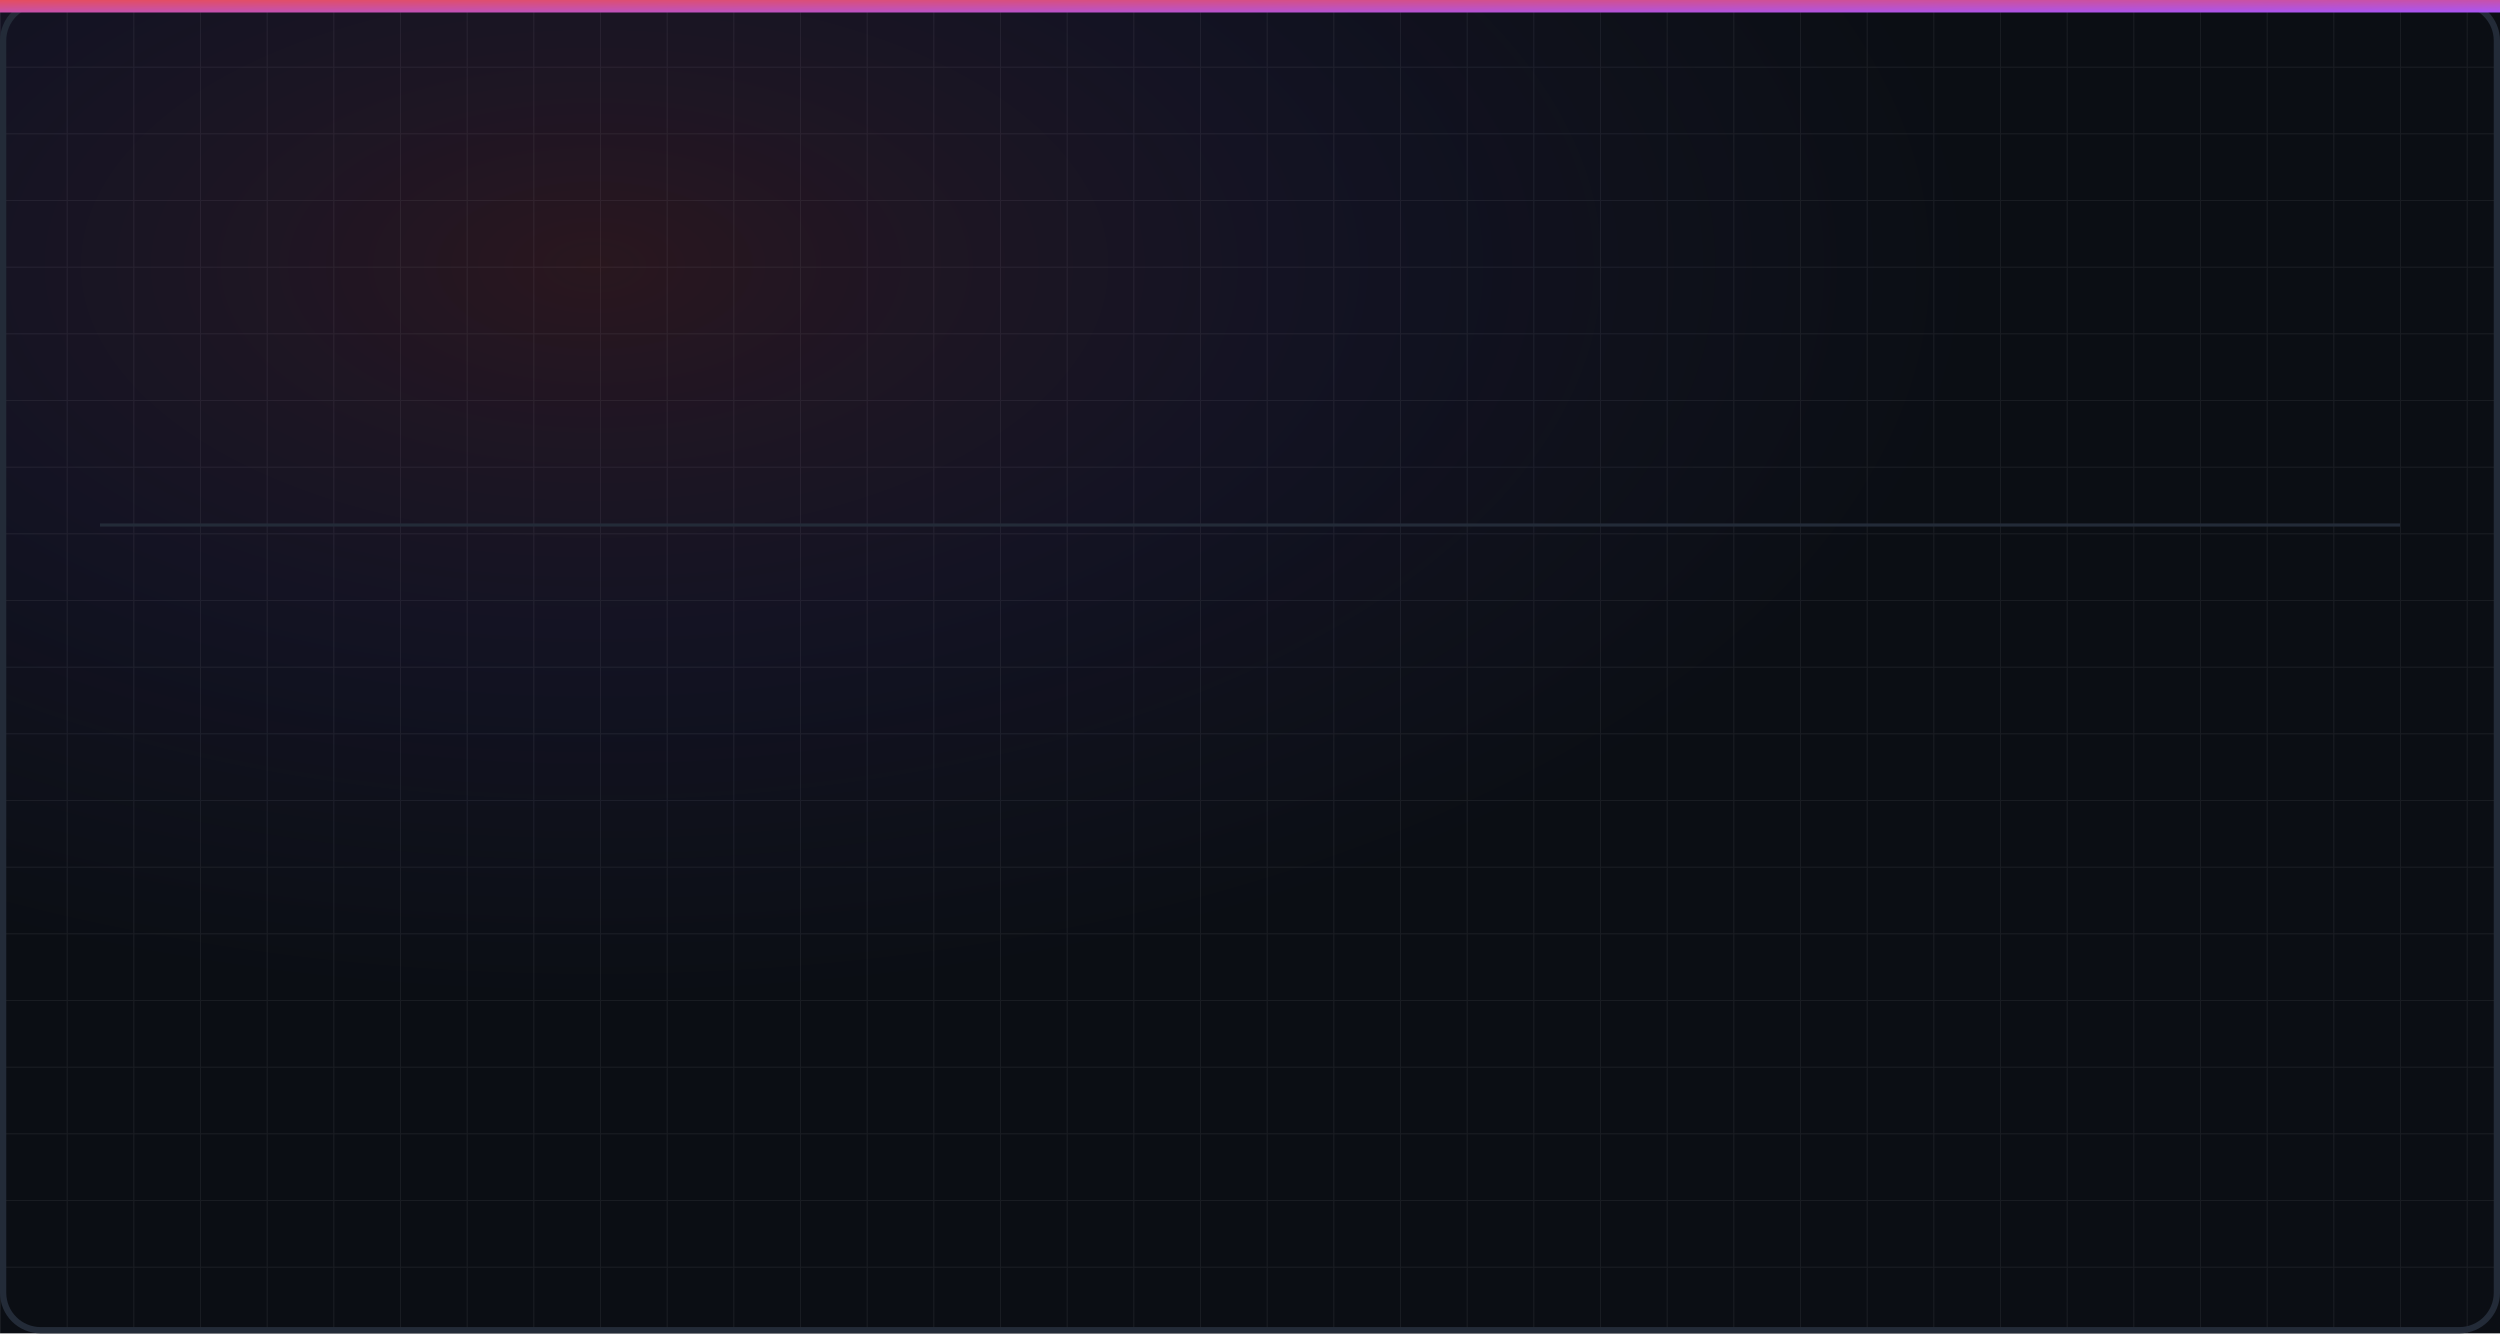
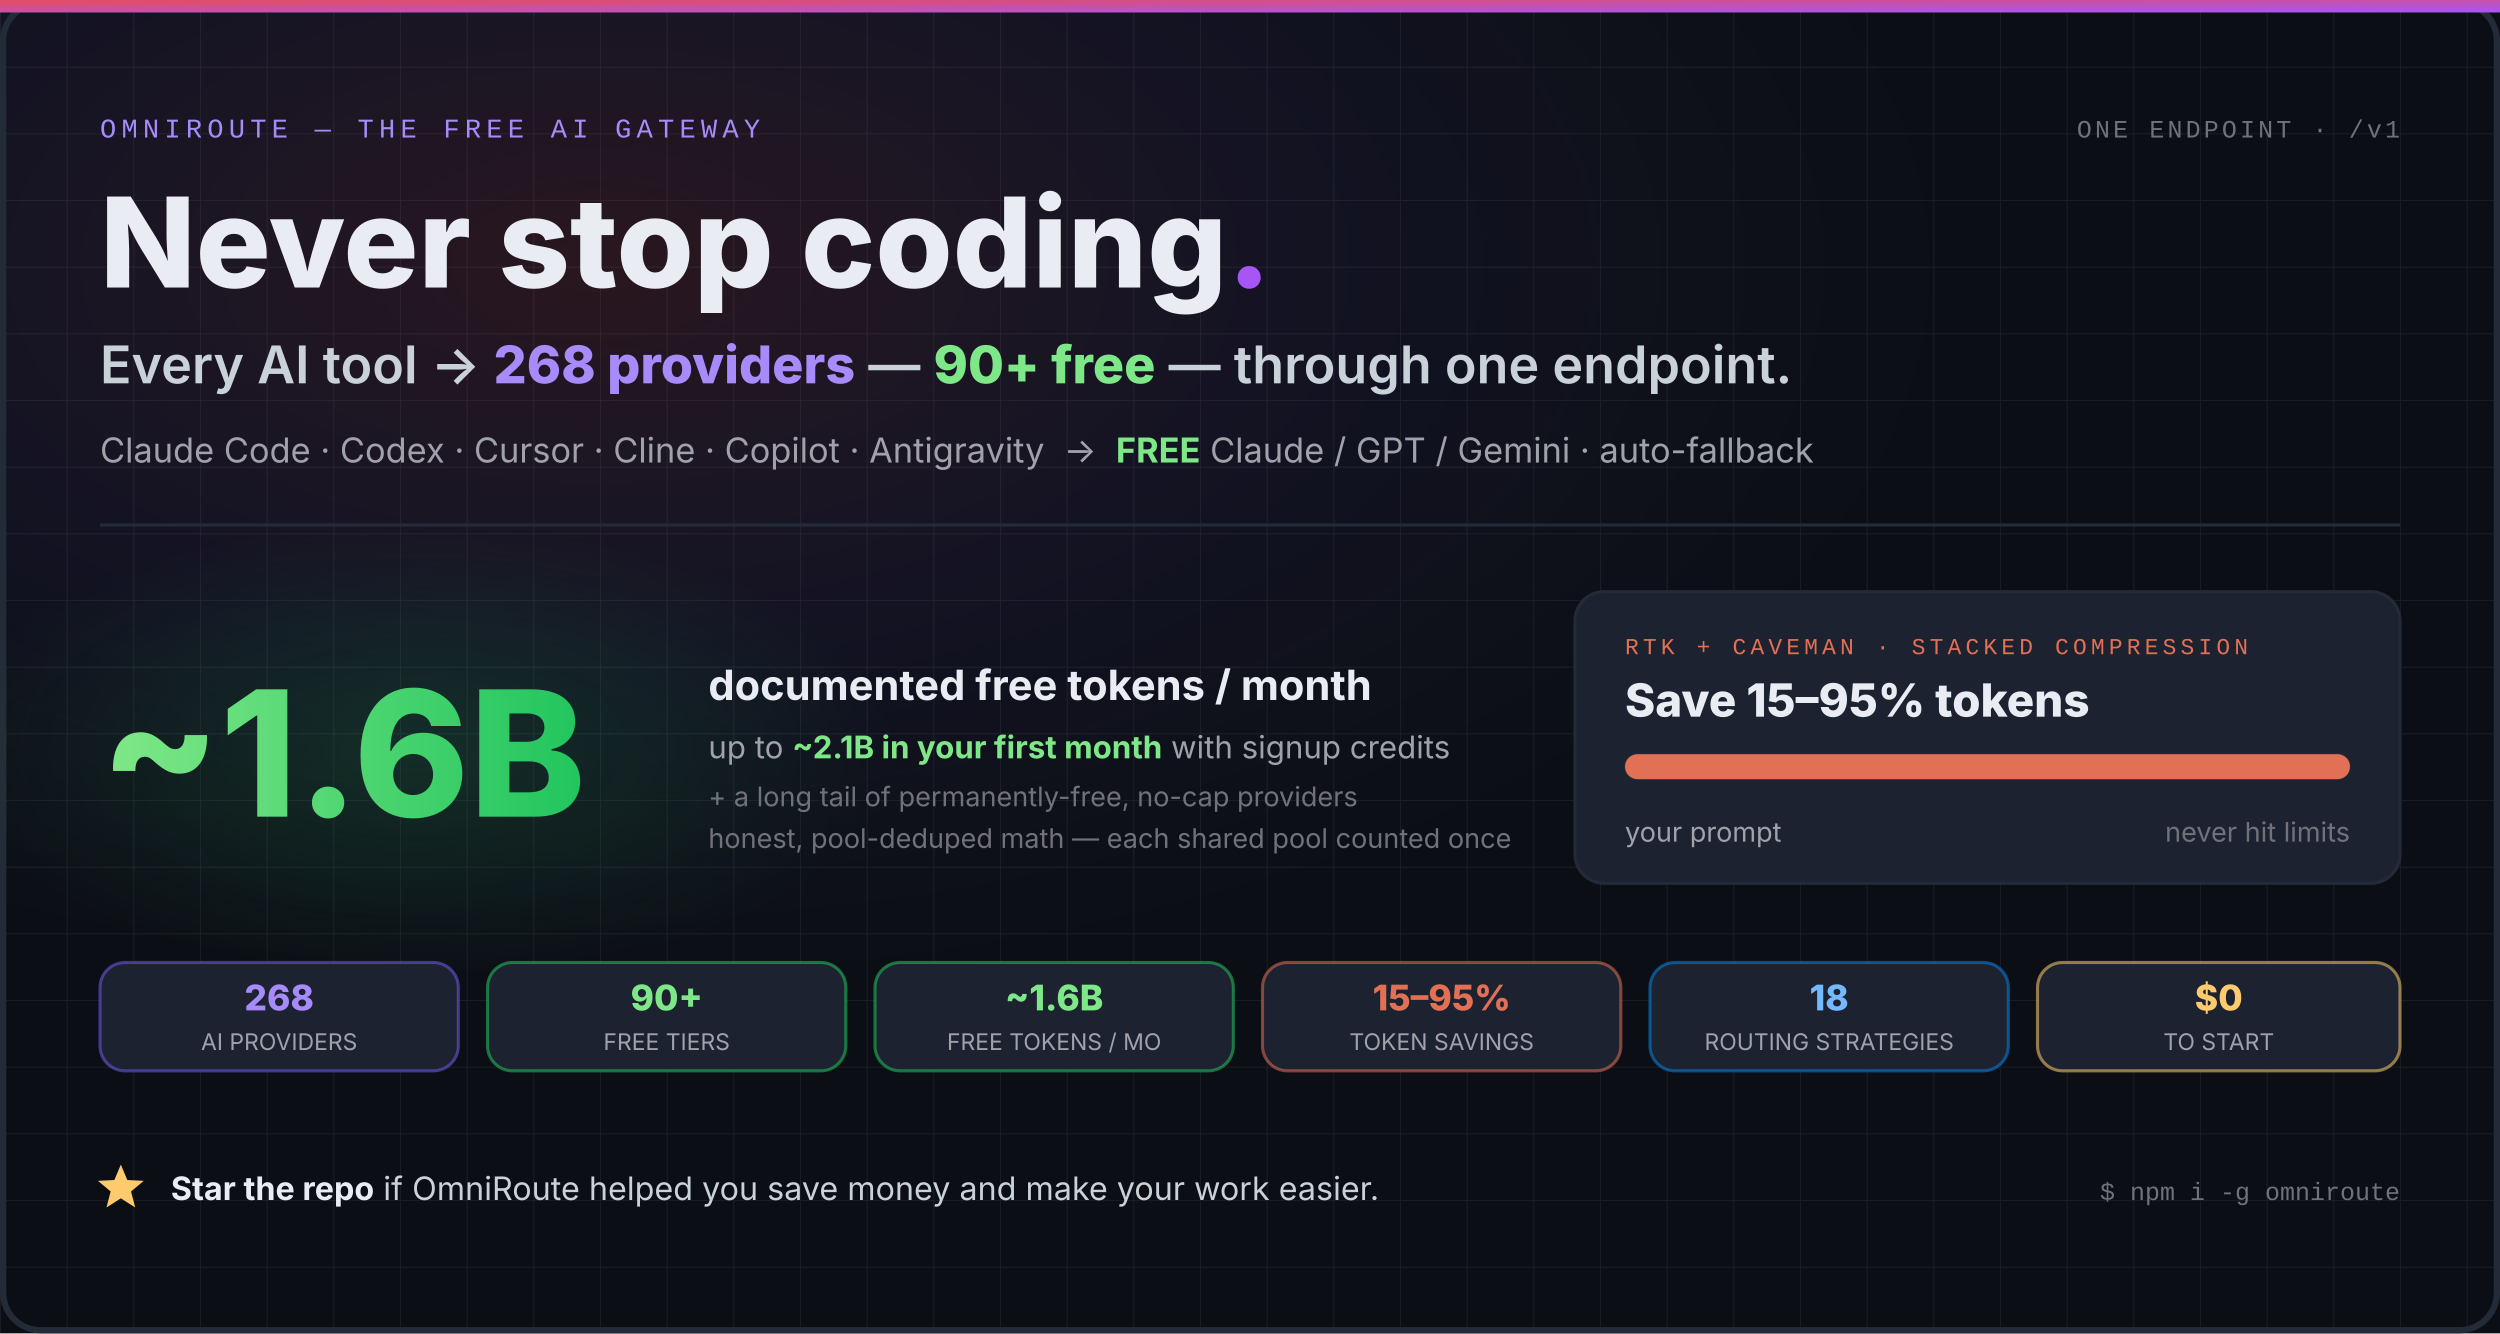
<svg xmlns="http://www.w3.org/2000/svg" viewBox="0 0 1200 640" role="img" aria-label="OmniRoute hero: Never stop coding. Connect every AI tool to 268 providers — 90+ free — through one endpoint. Plug Claude Code, Codex, Cursor, Cline, Copilot and Antigravity into free Claude, GPT and Gemini with auto-fallback. About 1.6 billion documented free tokens per month — up to about 2.1 billion in your first month with signup credits — plus a long tail of permanently-free no-cap providers. RTK + Caveman stacked compression saves 15 to 95 percent of tokens so you never hit limits. Stats: 268 AI providers, 90+ free tiers, about 1.6B free tokens per month, 15 to 95 percent token savings, 18 routing strategies, zero dollars to start. Star the repo if OmniRoute helped you save money and make your work easier.">
  <defs>
    <pattern id="gridPaperH" width="32" height="32" patternUnits="userSpaceOnUse">
      <path d="M 32 0 L 0 0 0 32" fill="none" stroke="#ffffff" stroke-opacity="0.06" stroke-width="1" />
    </pattern>
    <radialGradient id="bgGlowH" cx="24%" cy="20%" r="55%">
      <stop offset="0%" stop-color="#e54d5e" stop-opacity="0.14" />
      <stop offset="55%" stop-color="#8b5cf6" stop-opacity="0.06" />
      <stop offset="100%" stop-color="#6366f1" stop-opacity="0" />
    </radialGradient>
    <linearGradient id="gradBrandH" x1="0" y1="0" x2="1" y2="1">
      <stop offset="0%" stop-color="#e54d5e" />
      <stop offset="100%" stop-color="#a855f7" />
    </linearGradient>
    <linearGradient id="gradTokenH" x1="0" y1="0" x2="1" y2="0">
      <stop offset="0%" stop-color="#7ee787" />
      <stop offset="100%" stop-color="#22c55e" />
    </linearGradient>
    <radialGradient id="statGlowH" cx="50%" cy="50%" r="50%">
      <stop offset="0%" stop-color="#22c55e" stop-opacity="0.16" />
      <stop offset="100%" stop-color="#22c55e" stop-opacity="0" />
    </radialGradient>
    <path id="dividerPathH" d="M 48,252 L 1152,252" />
  </defs>
  <rect width="1200" height="640" fill="#0b0e14" />
  <rect width="1200" height="640" fill="url(#gridPaperH)" />
  <rect width="1200" height="640" fill="url(#bgGlowH)" />
  <rect x="1.5" y="1.5" width="1197" height="637" rx="18" fill="none" stroke="#232b38" stroke-width="3" />
  <rect x="0" y="0" width="1200" height="6" fill="url(#gradBrandH)" />
-   <g opacity="0">
-     <animate attributeName="opacity" from="0" to="1" begin="0.1s" dur="0.5s" fill="freeze" />
+   <g>
+     <animate attributeName="opacity" values="0;0;1" keyTimes="0;0.167;1" begin="0s" dur="0.6s" calcMode="spline" keySplines="0 0 1 1;0.16 1 0.3 1" fill="freeze" />
    <text x="48" y="66" font-family="Consolas, 'Courier New', monospace" font-size="13" letter-spacing="2.5" fill="#a78bfa">OMNIROUTE — THE FREE AI GATEWAY</text>
    <text x="1152" y="66" text-anchor="end" font-family="Consolas, 'Courier New', monospace" font-size="12" letter-spacing="1.5" fill="#71717a">ONE ENDPOINT · /v1</text>
  </g>
-   <g opacity="0" transform="translate(0,14)">
-     <animate attributeName="opacity" from="0" to="1" begin="0.25s" dur="0.6s" calcMode="spline" keyTimes="0;1" keySplines="0.16 1 0.3 1" fill="freeze" />
-     <animateTransform attributeName="transform" type="translate" from="0 14" to="0 0" begin="0.25s" dur="0.6s" calcMode="spline" keyTimes="0;1" keySplines="0.16 1 0.3 1" fill="freeze" />
+   <g>
+     <animate attributeName="opacity" values="0;0;1" keyTimes="0;0.294;1" begin="0s" dur="0.85s" calcMode="spline" keySplines="0 0 1 1;0.16 1 0.3 1" fill="freeze" />
+     <animateTransform attributeName="transform" type="translate" values="0 14;0 14;0 0" keyTimes="0;0.294;1" begin="0s" dur="0.85s" calcMode="spline" keySplines="0 0 1 1;0.16 1 0.3 1" fill="freeze" />
    <text x="48" y="138" font-family="Inter, 'Segoe UI', Arial, Helvetica, system-ui, sans-serif" font-size="60" font-weight="800" fill="#e9edf3">Never stop coding<tspan fill="#a855f7">.</tspan>
    </text>
  </g>
-   <g opacity="0" transform="translate(0,12)">
-     <animate attributeName="opacity" from="0" to="1" begin="0.5s" dur="0.6s" calcMode="spline" keyTimes="0;1" keySplines="0.16 1 0.3 1" fill="freeze" />
-     <animateTransform attributeName="transform" type="translate" from="0 12" to="0 0" begin="0.5s" dur="0.6s" calcMode="spline" keyTimes="0;1" keySplines="0.16 1 0.3 1" fill="freeze" />
+   <g>
+     <animate attributeName="opacity" values="0;0;1" keyTimes="0;0.455;1" begin="0s" dur="1.1s" calcMode="spline" keySplines="0 0 1 1;0.16 1 0.3 1" fill="freeze" />
+     <animateTransform attributeName="transform" type="translate" values="0 12;0 12;0 0" keyTimes="0;0.455;1" begin="0s" dur="1.1s" calcMode="spline" keySplines="0 0 1 1;0.16 1 0.3 1" fill="freeze" />
    <text x="48" y="184" font-family="Inter, 'Segoe UI', Arial, Helvetica, system-ui, sans-serif" font-size="25" font-weight="600" fill="#c9d1d9">Every AI tool → <tspan fill="#a78bfa" font-weight="800">268 providers</tspan> — <tspan fill="#7ee787" font-weight="800">90+ free</tspan> — through one endpoint.</text>
  </g>
-   <g opacity="0" transform="translate(0,10)">
-     <animate attributeName="opacity" from="0" to="1" begin="0.7s" dur="0.6s" calcMode="spline" keyTimes="0;1" keySplines="0.16 1 0.3 1" fill="freeze" />
-     <animateTransform attributeName="transform" type="translate" from="0 10" to="0 0" begin="0.7s" dur="0.6s" calcMode="spline" keyTimes="0;1" keySplines="0.16 1 0.3 1" fill="freeze" />
+   <g>
+     <animate attributeName="opacity" values="0;0;1" keyTimes="0;0.538;1" begin="0s" dur="1.3s" calcMode="spline" keySplines="0 0 1 1;0.16 1 0.3 1" fill="freeze" />
+     <animateTransform attributeName="transform" type="translate" values="0 10;0 10;0 0" keyTimes="0;0.538;1" begin="0s" dur="1.3s" calcMode="spline" keySplines="0 0 1 1;0.16 1 0.3 1" fill="freeze" />
    <text x="48" y="222" font-family="Inter, 'Segoe UI', Arial, Helvetica, system-ui, sans-serif" font-size="16.5" fill="#a1a1aa">Claude Code · Codex · Cursor · Cline · Copilot · Antigravity  →  <tspan fill="#7ee787" font-weight="700">FREE</tspan> Claude / GPT / Gemini · auto-fallback</text>
  </g>
  <line x1="48" y1="252" x2="1152" y2="252" stroke="#232b38" stroke-width="1.5" />
  <circle r="4" fill="url(#gradBrandH)" opacity="0">
    <animateMotion dur="6s" repeatCount="indefinite" keyPoints="0;1" keyTimes="0;1" calcMode="linear">
      <mpath href="#dividerPathH" />
    </animateMotion>
    <animate attributeName="opacity" values="0;0.9;0.9;0" keyTimes="0;0.08;0.6;0.75" dur="6s" repeatCount="indefinite" />
  </circle>
-   <g opacity="0">
-     <animate attributeName="opacity" from="0" to="1" begin="1.0s" dur="0.7s" fill="freeze" />
+   <g>
+     <animate attributeName="opacity" values="0;0;1" keyTimes="0;0.588;1" begin="0s" dur="1.7s" calcMode="spline" keySplines="0 0 1 1;0.16 1 0.3 1" fill="freeze" />
    <ellipse cx="200" cy="360" rx="230" ry="110" fill="url(#statGlowH)" />
    <text x="48" y="392" font-family="Inter, 'Segoe UI', Arial, Helvetica, system-ui, sans-serif" font-size="84" font-weight="800" fill="url(#gradTokenH)">~1.6B</text>
    <text x="340" y="336" font-family="Inter, 'Segoe UI', Arial, Helvetica, system-ui, sans-serif" font-size="20" font-weight="700" fill="#e9edf3">documented free tokens / month</text>
    <text x="340" y="364" font-family="Inter, 'Segoe UI', Arial, Helvetica, system-ui, sans-serif" font-size="15" fill="#a1a1aa">up to <tspan fill="#7ee787" font-weight="700">~2.1B in your first month</tspan> with signup credits</text>
    <text x="340" y="387" font-family="Inter, 'Segoe UI', Arial, Helvetica, system-ui, sans-serif" font-size="13" fill="#71717a">+ a long tail of permanently-free, no-cap providers</text>
    <text x="340" y="407" font-family="Inter, 'Segoe UI', Arial, Helvetica, system-ui, sans-serif" font-size="13" fill="#71717a">honest, pool-deduped math — each shared pool counted once</text>
  </g>
-   <g opacity="0" transform="translate(0,10)">
-     <animate attributeName="opacity" from="0" to="1" begin="1.25s" dur="0.6s" fill="freeze" />
-     <animateTransform attributeName="transform" type="translate" from="0 10" to="0 0" begin="1.25s" dur="0.6s" calcMode="spline" keyTimes="0;1" keySplines="0.16 1 0.3 1" fill="freeze" />
+   <g>
+     <animate attributeName="opacity" values="0;0;1" keyTimes="0;0.676;1" begin="0s" dur="1.85s" calcMode="spline" keySplines="0 0 1 1;0.16 1 0.3 1" fill="freeze" />
+     <animateTransform attributeName="transform" type="translate" values="0 10;0 10;0 0" keyTimes="0;0.676;1" begin="0s" dur="1.85s" calcMode="spline" keySplines="0 0 1 1;0.16 1 0.3 1" fill="freeze" />
    <rect x="756" y="284" width="396" height="140" rx="14" fill="#1c2230" stroke="#232b38" stroke-width="1.5" />
    <text x="780" y="314" font-family="Consolas, 'Courier New', monospace" font-size="11" letter-spacing="2" fill="#e17055">RTK + CAVEMAN · STACKED COMPRESSION</text>
    <text x="780" y="344" font-family="Inter, 'Segoe UI', Arial, Helvetica, system-ui, sans-serif" font-size="22" font-weight="800" fill="#e9edf3">Save 15–95% tokens</text>
    <rect x="780" y="362" width="348" height="12" rx="6" fill="#0b0e14" stroke="#232b38" stroke-width="1" />
    <rect x="780" y="362" width="348" height="12" rx="6" fill="#e17055">
      <animate attributeName="width" values="348;348;38;38;348" keyTimes="0;0.12;0.5;0.88;1" dur="8s" repeatCount="indefinite" calcMode="spline" keySplines="0.4 0 0.2 1;0.4 0 0.2 1;0.4 0 0.2 1;0.4 0 0.2 1" />
    </rect>
    <text x="780" y="404" font-family="Inter, 'Segoe UI', Arial, Helvetica, system-ui, sans-serif" font-size="13" fill="#a1a1aa">your prompt
      <animate attributeName="opacity" values="1;1;0;0;1" keyTimes="0;0.12;0.35;0.88;1" dur="8s" repeatCount="indefinite" calcMode="discrete" />
    </text>
    <text x="780" y="404" font-family="Inter, 'Segoe UI', Arial, Helvetica, system-ui, sans-serif" font-size="13" font-weight="700" fill="#e17055" opacity="0">−89% avg on tool-heavy sessions
      <animate attributeName="opacity" values="0;0;1;1;0" keyTimes="0;0.35;0.36;0.88;1" dur="8s" repeatCount="indefinite" calcMode="discrete" />
    </text>
    <text x="1128" y="404" text-anchor="end" font-family="Inter, 'Segoe UI', Arial, Helvetica, system-ui, sans-serif" font-size="13" fill="#71717a">never hit limits</text>
  </g>
  <g font-family="Inter, 'Segoe UI', Arial, Helvetica, system-ui, sans-serif" text-anchor="middle">
-     <g opacity="0">
-       <animate attributeName="opacity" from="0" to="1" begin="1.5s" dur="0.45s" fill="freeze" />
+     <g>
+       <animate attributeName="opacity" values="0;0;1" keyTimes="0;0.769;1" begin="0s" dur="1.95s" calcMode="spline" keySplines="0 0 1 1;0.16 1 0.3 1" fill="freeze" />
      <rect x="48" y="462" width="172" height="52" rx="12" fill="#1c2230" stroke="#6c5ce7" stroke-opacity="0.55" stroke-width="1.5" />
      <text x="134" y="485" font-size="17" font-weight="800" fill="#a78bfa">268</text>
      <text x="134" y="504" font-size="11" fill="#a1a1aa">AI PROVIDERS</text>
    </g>
-     <g opacity="0">
-       <animate attributeName="opacity" from="0" to="1" begin="1.62s" dur="0.45s" fill="freeze" />
+     <g>
+       <animate attributeName="opacity" values="0;0;1" keyTimes="0;0.783;1" begin="0s" dur="2.07s" calcMode="spline" keySplines="0 0 1 1;0.16 1 0.3 1" fill="freeze" />
      <rect x="234" y="462" width="172" height="52" rx="12" fill="#1c2230" stroke="#22c55e" stroke-opacity="0.55" stroke-width="1.5" />
      <text x="320" y="485" font-size="17" font-weight="800" fill="#7ee787">90+</text>
      <text x="320" y="504" font-size="11" fill="#a1a1aa">FREE TIERS</text>
    </g>
-     <g opacity="0">
-       <animate attributeName="opacity" from="0" to="1" begin="1.74s" dur="0.45s" fill="freeze" />
+     <g>
+       <animate attributeName="opacity" values="0;0;1" keyTimes="0;0.795;1" begin="0s" dur="2.19s" calcMode="spline" keySplines="0 0 1 1;0.16 1 0.3 1" fill="freeze" />
      <rect x="420" y="462" width="172" height="52" rx="12" fill="#1c2230" stroke="#22c55e" stroke-opacity="0.55" stroke-width="1.5" />
      <text x="506" y="485" font-size="17" font-weight="800" fill="#7ee787">~1.6B</text>
      <text x="506" y="504" font-size="11" fill="#a1a1aa">FREE TOKENS / MO</text>
    </g>
-     <g opacity="0">
-       <animate attributeName="opacity" from="0" to="1" begin="1.86s" dur="0.45s" fill="freeze" />
+     <g>
+       <animate attributeName="opacity" values="0;0;1" keyTimes="0;0.805;1" begin="0s" dur="2.31s" calcMode="spline" keySplines="0 0 1 1;0.16 1 0.3 1" fill="freeze" />
      <rect x="606" y="462" width="172" height="52" rx="12" fill="#1c2230" stroke="#e17055" stroke-opacity="0.55" stroke-width="1.5" />
      <text x="692" y="485" font-size="17" font-weight="800" fill="#e17055">15–95%</text>
      <text x="692" y="504" font-size="11" fill="#a1a1aa">TOKEN SAVINGS</text>
    </g>
-     <g opacity="0">
-       <animate attributeName="opacity" from="0" to="1" begin="1.98s" dur="0.45s" fill="freeze" />
+     <g>
+       <animate attributeName="opacity" values="0;0;1" keyTimes="0;0.815;1" begin="0s" dur="2.43s" calcMode="spline" keySplines="0 0 1 1;0.16 1 0.3 1" fill="freeze" />
      <rect x="792" y="462" width="172" height="52" rx="12" fill="#1c2230" stroke="#0984e3" stroke-opacity="0.55" stroke-width="1.5" />
      <text x="878" y="485" font-size="17" font-weight="800" fill="#74b9ff">18</text>
      <text x="878" y="504" font-size="11" fill="#a1a1aa">ROUTING STRATEGIES</text>
    </g>
-     <g opacity="0">
-       <animate attributeName="opacity" from="0" to="1" begin="2.1s" dur="0.45s" fill="freeze" />
+     <g>
+       <animate attributeName="opacity" values="0;0;1" keyTimes="0;0.824;1" begin="0s" dur="2.55s" calcMode="spline" keySplines="0 0 1 1;0.16 1 0.3 1" fill="freeze" />
      <rect x="978" y="462" width="174" height="52" rx="12" fill="#1c2230" stroke="#fdcb6e" stroke-opacity="0.55" stroke-width="1.5" />
      <text x="1065" y="485" font-size="17" font-weight="800" fill="#fdcb6e">$0</text>
      <text x="1065" y="504" font-size="11" fill="#a1a1aa">TO START</text>
    </g>
  </g>
-   <g opacity="0">
-     <animate attributeName="opacity" from="0" to="1" begin="2.4s" dur="0.6s" fill="freeze" />
+   <g>
+     <animate attributeName="opacity" values="0;0;1" keyTimes="0;0.8;1" begin="0s" dur="3.0s" calcMode="spline" keySplines="0 0 1 1;0.16 1 0.3 1" fill="freeze" />
    <g transform="translate(58,570)">
      <path d="M 0,-11 L 3.1,-3.6 L 11,-3.2 L 4.9,1.9 L 6.9,9.6 L 0,5.2 L -6.9,9.6 L -4.9,1.9 L -11,-3.2 L -3.1,-3.6 Z" fill="#fdcb6e">
        <animateTransform attributeName="transform" type="scale" values="1;1.22;1" keyTimes="0;0.5;1" dur="4s" repeatCount="indefinite" calcMode="spline" keySplines="0.4 0 0.2 1;0.4 0 0.2 1" />
        <animate attributeName="opacity" values="0.85;1;0.85" dur="4s" repeatCount="indefinite" />
      </path>
    </g>
    <text x="82" y="576" font-family="Inter, 'Segoe UI', Arial, Helvetica, system-ui, sans-serif" font-size="15.5" fill="#c9d1d9">
      <tspan font-weight="700" fill="#e9edf3">Star the repo</tspan> if OmniRoute helped you save money and make your work easier.</text>
    <text x="1152" y="576" text-anchor="end" font-family="Consolas, 'Courier New', monospace" font-size="12" fill="#71717a">$ npm i -g omniroute</text>
  </g>
</svg>
